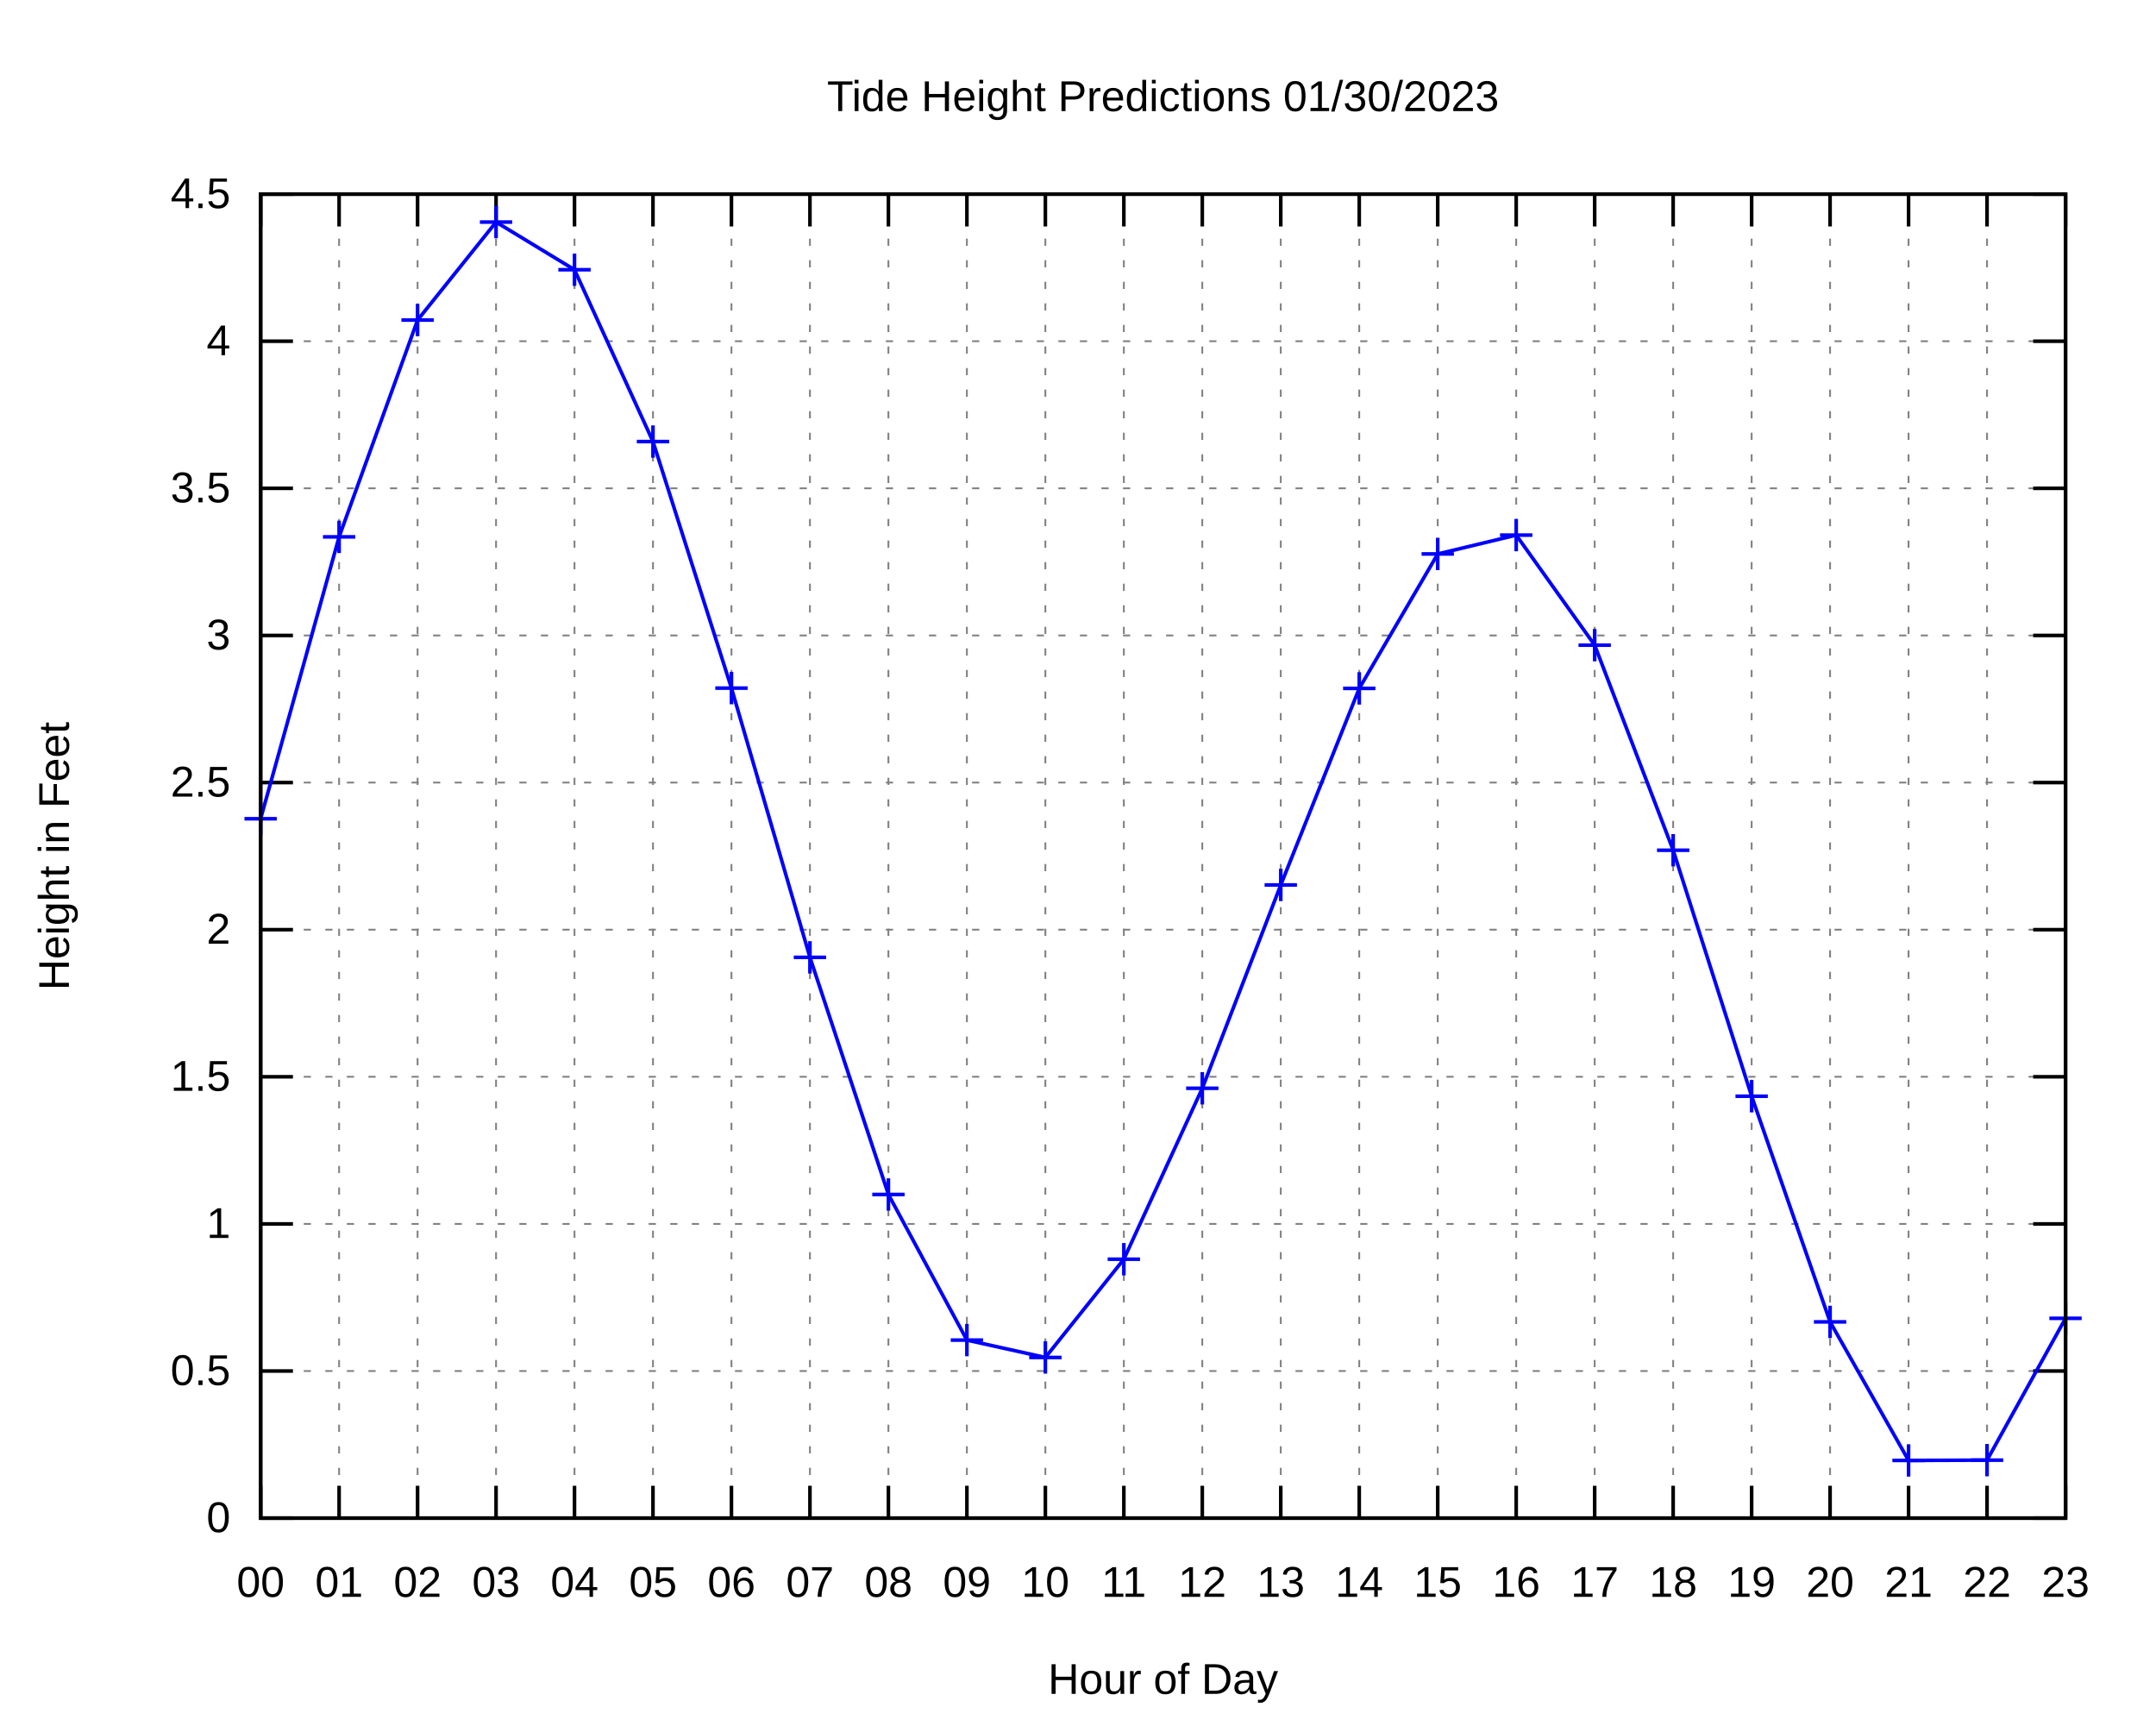
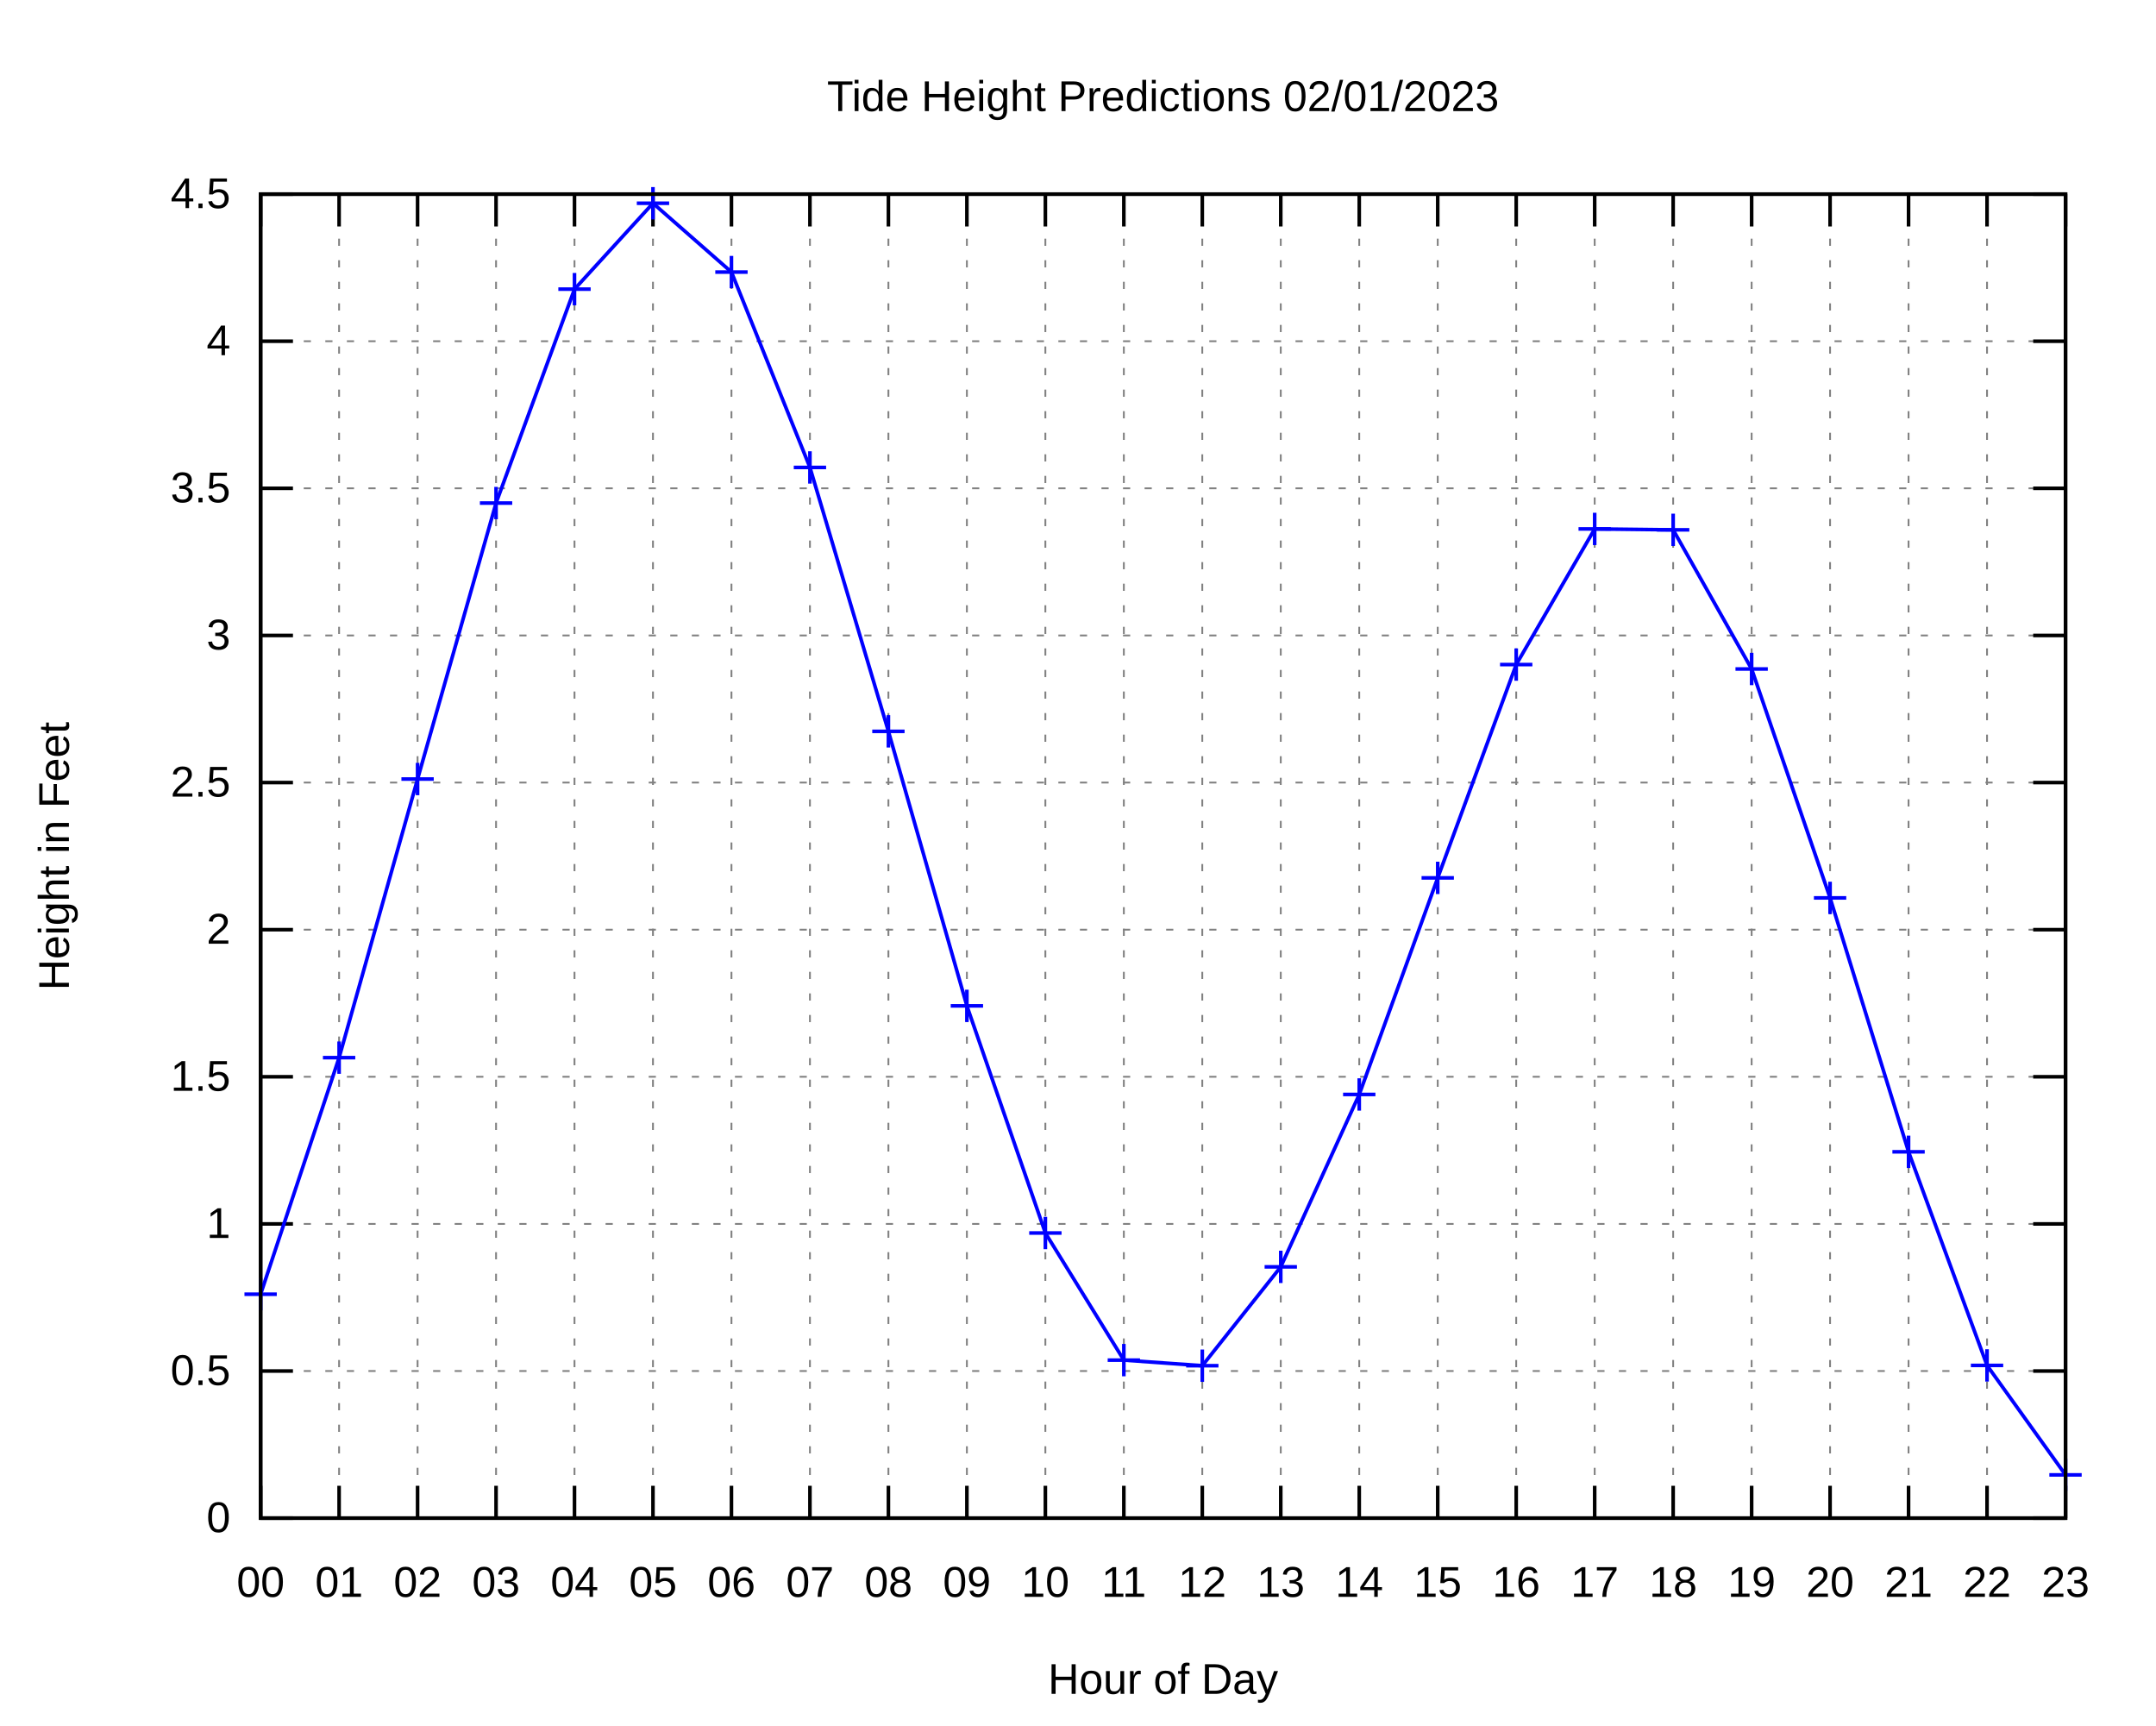
<svg xmlns="http://www.w3.org/2000/svg" xmlns:xlink="http://www.w3.org/1999/xlink" width="600" height="480" viewBox="0 0 600 480">
  <g id="gnuplot_canvas">
    <rect x="0" y="0" width="600" height="480" fill="none" />
    <defs>
      <circle id="gpDot" r="0.5" stroke-width="0.5" stroke="currentColor" />
      <path id="gpPt0" stroke-width="0.222" stroke="currentColor" d="M-1,0 h2 M0,-1 v2" />
      <path id="gpPt1" stroke-width="0.222" stroke="currentColor" d="M-1,-1 L1,1 M1,-1 L-1,1" />
      <path id="gpPt2" stroke-width="0.222" stroke="currentColor" d="M-1,0 L1,0 M0,-1 L0,1 M-1,-1 L1,1 M-1,1 L1,-1" />
      <rect id="gpPt3" stroke-width="0.222" stroke="currentColor" x="-1" y="-1" width="2" height="2" />
      <rect id="gpPt4" stroke-width="0.222" stroke="currentColor" fill="currentColor" x="-1" y="-1" width="2" height="2" />
      <circle id="gpPt5" stroke-width="0.222" stroke="currentColor" cx="0" cy="0" r="1" />
      <use xlink:href="#gpPt5" id="gpPt6" fill="currentColor" stroke="none" />
      <path id="gpPt7" stroke-width="0.222" stroke="currentColor" d="M0,-1.33 L-1.33,0.67 L1.33,0.67 z" />
      <use xlink:href="#gpPt7" id="gpPt8" fill="currentColor" stroke="none" />
      <use xlink:href="#gpPt7" id="gpPt9" stroke="currentColor" transform="rotate(180)" />
      <use xlink:href="#gpPt9" id="gpPt10" fill="currentColor" stroke="none" />
      <use xlink:href="#gpPt3" id="gpPt11" stroke="currentColor" transform="rotate(45)" />
      <use xlink:href="#gpPt11" id="gpPt12" fill="currentColor" stroke="none" />
      <path id="gpPt13" stroke-width="0.222" stroke="currentColor" d="M0,1.330 L1.265,0.411 L0.782,-1.067 L-0.782,-1.076 L-1.265,0.411 z" />
      <use xlink:href="#gpPt13" id="gpPt14" fill="currentColor" stroke="none" />
      <filter id="textbox" filterUnits="objectBoundingBox" x="0" y="0" height="1" width="1">
        <feFlood flood-color="white" flood-opacity="1" result="bgnd" />
        <feComposite in="SourceGraphic" in2="bgnd" operator="atop" />
      </filter>
      <filter id="greybox" filterUnits="objectBoundingBox" x="0" y="0" height="1" width="1">
        <feFlood flood-color="lightgrey" flood-opacity="1" result="grey" />
        <feComposite in="SourceGraphic" in2="grey" operator="atop" />
      </filter>
    </defs>
    <g fill="none" color="white" stroke="currentColor" stroke-width="1.00" stroke-linecap="butt" stroke-linejoin="miter">
</g>
    <g fill="none" color="black" stroke="currentColor" stroke-width="1.00" stroke-linecap="butt" stroke-linejoin="miter">
</g>
    <g fill="none" color="black" stroke="black" stroke-width="0.50" stroke-linecap="butt" stroke-linejoin="miter">
</g>
    <g fill="none" color="gray" stroke="currentColor" stroke-width="0.50" stroke-linecap="butt" stroke-linejoin="miter">
      <path stroke="gray" stroke-dasharray="2,4" class="gridline" d="M72.53,422.40 L574.82,422.40  " />
    </g>
    <g fill="none" color="gray" stroke="gray" stroke-width="1.00" stroke-linecap="butt" stroke-linejoin="miter">
</g>
    <g fill="none" color="black" stroke="currentColor" stroke-width="1.00" stroke-linecap="butt" stroke-linejoin="miter">
      <path stroke="black" d="M72.53,422.40 L81.53,422.40 M574.82,422.40 L565.82,422.40  " />
      <g transform="translate(64.14,426.30)" stroke="none" fill="black" font-family="Arial" font-size="12.00" text-anchor="end">
        <text>
          <tspan font-family="Arial"> 0</tspan>
        </text>
      </g>
    </g>
    <g fill="none" color="black" stroke="currentColor" stroke-width="1.00" stroke-linecap="butt" stroke-linejoin="miter">
</g>
    <g fill="none" color="black" stroke="black" stroke-width="0.50" stroke-linecap="butt" stroke-linejoin="miter">
</g>
    <g fill="none" color="gray" stroke="currentColor" stroke-width="0.50" stroke-linecap="butt" stroke-linejoin="miter">
      <path stroke="gray" stroke-dasharray="2,4" class="gridline" d="M72.53,381.47 L574.82,381.47  " />
    </g>
    <g fill="none" color="gray" stroke="gray" stroke-width="1.00" stroke-linecap="butt" stroke-linejoin="miter">
</g>
    <g fill="none" color="black" stroke="currentColor" stroke-width="1.00" stroke-linecap="butt" stroke-linejoin="miter">
      <path stroke="black" d="M72.53,381.47 L81.53,381.47 M574.82,381.47 L565.82,381.47  " />
      <g transform="translate(64.14,385.37)" stroke="none" fill="black" font-family="Arial" font-size="12.00" text-anchor="end">
        <text>
          <tspan font-family="Arial"> 0.5</tspan>
        </text>
      </g>
    </g>
    <g fill="none" color="black" stroke="currentColor" stroke-width="1.00" stroke-linecap="butt" stroke-linejoin="miter">
</g>
    <g fill="none" color="black" stroke="black" stroke-width="0.50" stroke-linecap="butt" stroke-linejoin="miter">
</g>
    <g fill="none" color="gray" stroke="currentColor" stroke-width="0.50" stroke-linecap="butt" stroke-linejoin="miter">
      <path stroke="gray" stroke-dasharray="2,4" class="gridline" d="M72.53,340.54 L574.82,340.54  " />
    </g>
    <g fill="none" color="gray" stroke="gray" stroke-width="1.00" stroke-linecap="butt" stroke-linejoin="miter">
</g>
    <g fill="none" color="black" stroke="currentColor" stroke-width="1.00" stroke-linecap="butt" stroke-linejoin="miter">
      <path stroke="black" d="M72.53,340.54 L81.53,340.54 M574.82,340.54 L565.82,340.54  " />
      <g transform="translate(64.14,344.44)" stroke="none" fill="black" font-family="Arial" font-size="12.00" text-anchor="end">
        <text>
          <tspan font-family="Arial"> 1</tspan>
        </text>
      </g>
    </g>
    <g fill="none" color="black" stroke="currentColor" stroke-width="1.00" stroke-linecap="butt" stroke-linejoin="miter">
</g>
    <g fill="none" color="black" stroke="black" stroke-width="0.50" stroke-linecap="butt" stroke-linejoin="miter">
</g>
    <g fill="none" color="gray" stroke="currentColor" stroke-width="0.50" stroke-linecap="butt" stroke-linejoin="miter">
      <path stroke="gray" stroke-dasharray="2,4" class="gridline" d="M72.53,299.60 L574.82,299.60  " />
    </g>
    <g fill="none" color="gray" stroke="gray" stroke-width="1.00" stroke-linecap="butt" stroke-linejoin="miter">
</g>
    <g fill="none" color="black" stroke="currentColor" stroke-width="1.00" stroke-linecap="butt" stroke-linejoin="miter">
      <path stroke="black" d="M72.53,299.60 L81.53,299.60 M574.82,299.60 L565.82,299.60  " />
      <g transform="translate(64.14,303.50)" stroke="none" fill="black" font-family="Arial" font-size="12.00" text-anchor="end">
        <text>
          <tspan font-family="Arial"> 1.5</tspan>
        </text>
      </g>
    </g>
    <g fill="none" color="black" stroke="currentColor" stroke-width="1.00" stroke-linecap="butt" stroke-linejoin="miter">
</g>
    <g fill="none" color="black" stroke="black" stroke-width="0.50" stroke-linecap="butt" stroke-linejoin="miter">
</g>
    <g fill="none" color="gray" stroke="currentColor" stroke-width="0.50" stroke-linecap="butt" stroke-linejoin="miter">
      <path stroke="gray" stroke-dasharray="2,4" class="gridline" d="M72.53,258.67 L574.82,258.67  " />
    </g>
    <g fill="none" color="gray" stroke="gray" stroke-width="1.00" stroke-linecap="butt" stroke-linejoin="miter">
</g>
    <g fill="none" color="black" stroke="currentColor" stroke-width="1.00" stroke-linecap="butt" stroke-linejoin="miter">
      <path stroke="black" d="M72.53,258.67 L81.53,258.67 M574.82,258.67 L565.82,258.67  " />
      <g transform="translate(64.14,262.57)" stroke="none" fill="black" font-family="Arial" font-size="12.00" text-anchor="end">
        <text>
          <tspan font-family="Arial"> 2</tspan>
        </text>
      </g>
    </g>
    <g fill="none" color="black" stroke="currentColor" stroke-width="1.00" stroke-linecap="butt" stroke-linejoin="miter">
</g>
    <g fill="none" color="black" stroke="black" stroke-width="0.50" stroke-linecap="butt" stroke-linejoin="miter">
</g>
    <g fill="none" color="gray" stroke="currentColor" stroke-width="0.50" stroke-linecap="butt" stroke-linejoin="miter">
      <path stroke="gray" stroke-dasharray="2,4" class="gridline" d="M72.53,217.74 L574.82,217.74  " />
    </g>
    <g fill="none" color="gray" stroke="gray" stroke-width="1.00" stroke-linecap="butt" stroke-linejoin="miter">
</g>
    <g fill="none" color="black" stroke="currentColor" stroke-width="1.00" stroke-linecap="butt" stroke-linejoin="miter">
      <path stroke="black" d="M72.53,217.74 L81.53,217.74 M574.82,217.74 L565.82,217.74  " />
      <g transform="translate(64.14,221.64)" stroke="none" fill="black" font-family="Arial" font-size="12.00" text-anchor="end">
        <text>
          <tspan font-family="Arial"> 2.5</tspan>
        </text>
      </g>
    </g>
    <g fill="none" color="black" stroke="currentColor" stroke-width="1.00" stroke-linecap="butt" stroke-linejoin="miter">
</g>
    <g fill="none" color="black" stroke="black" stroke-width="0.50" stroke-linecap="butt" stroke-linejoin="miter">
</g>
    <g fill="none" color="gray" stroke="currentColor" stroke-width="0.50" stroke-linecap="butt" stroke-linejoin="miter">
      <path stroke="gray" stroke-dasharray="2,4" class="gridline" d="M72.53,176.81 L574.82,176.81  " />
    </g>
    <g fill="none" color="gray" stroke="gray" stroke-width="1.00" stroke-linecap="butt" stroke-linejoin="miter">
</g>
    <g fill="none" color="black" stroke="currentColor" stroke-width="1.00" stroke-linecap="butt" stroke-linejoin="miter">
      <path stroke="black" d="M72.53,176.81 L81.53,176.81 M574.82,176.81 L565.82,176.81  " />
      <g transform="translate(64.14,180.71)" stroke="none" fill="black" font-family="Arial" font-size="12.00" text-anchor="end">
        <text>
          <tspan font-family="Arial"> 3</tspan>
        </text>
      </g>
    </g>
    <g fill="none" color="black" stroke="currentColor" stroke-width="1.00" stroke-linecap="butt" stroke-linejoin="miter">
</g>
    <g fill="none" color="black" stroke="black" stroke-width="0.50" stroke-linecap="butt" stroke-linejoin="miter">
</g>
    <g fill="none" color="gray" stroke="currentColor" stroke-width="0.50" stroke-linecap="butt" stroke-linejoin="miter">
      <path stroke="gray" stroke-dasharray="2,4" class="gridline" d="M72.53,135.87 L574.82,135.87  " />
    </g>
    <g fill="none" color="gray" stroke="gray" stroke-width="1.00" stroke-linecap="butt" stroke-linejoin="miter">
</g>
    <g fill="none" color="black" stroke="currentColor" stroke-width="1.00" stroke-linecap="butt" stroke-linejoin="miter">
      <path stroke="black" d="M72.53,135.87 L81.53,135.87 M574.82,135.87 L565.82,135.87  " />
      <g transform="translate(64.14,139.77)" stroke="none" fill="black" font-family="Arial" font-size="12.00" text-anchor="end">
        <text>
          <tspan font-family="Arial"> 3.5</tspan>
        </text>
      </g>
    </g>
    <g fill="none" color="black" stroke="currentColor" stroke-width="1.00" stroke-linecap="butt" stroke-linejoin="miter">
</g>
    <g fill="none" color="black" stroke="black" stroke-width="0.50" stroke-linecap="butt" stroke-linejoin="miter">
</g>
    <g fill="none" color="gray" stroke="currentColor" stroke-width="0.50" stroke-linecap="butt" stroke-linejoin="miter">
      <path stroke="gray" stroke-dasharray="2,4" class="gridline" d="M72.53,94.94 L574.82,94.94  " />
    </g>
    <g fill="none" color="gray" stroke="gray" stroke-width="1.00" stroke-linecap="butt" stroke-linejoin="miter">
</g>
    <g fill="none" color="black" stroke="currentColor" stroke-width="1.00" stroke-linecap="butt" stroke-linejoin="miter">
      <path stroke="black" d="M72.53,94.94 L81.53,94.94 M574.82,94.94 L565.82,94.94  " />
      <g transform="translate(64.14,98.84)" stroke="none" fill="black" font-family="Arial" font-size="12.00" text-anchor="end">
        <text>
          <tspan font-family="Arial"> 4</tspan>
        </text>
      </g>
    </g>
    <g fill="none" color="black" stroke="currentColor" stroke-width="1.00" stroke-linecap="butt" stroke-linejoin="miter">
</g>
    <g fill="none" color="black" stroke="black" stroke-width="0.50" stroke-linecap="butt" stroke-linejoin="miter">
</g>
    <g fill="none" color="gray" stroke="currentColor" stroke-width="0.50" stroke-linecap="butt" stroke-linejoin="miter">
      <path stroke="gray" stroke-dasharray="2,4" class="gridline" d="M72.53,54.01 L574.82,54.01  " />
    </g>
    <g fill="none" color="gray" stroke="gray" stroke-width="1.00" stroke-linecap="butt" stroke-linejoin="miter">
</g>
    <g fill="none" color="black" stroke="currentColor" stroke-width="1.00" stroke-linecap="butt" stroke-linejoin="miter">
      <path stroke="black" d="M72.53,54.01 L81.53,54.01 M574.82,54.01 L565.82,54.01  " />
      <g transform="translate(64.14,57.91)" stroke="none" fill="black" font-family="Arial" font-size="12.00" text-anchor="end">
        <text>
          <tspan font-family="Arial"> 4.5</tspan>
        </text>
      </g>
    </g>
    <g fill="none" color="black" stroke="currentColor" stroke-width="1.00" stroke-linecap="butt" stroke-linejoin="miter">
</g>
    <g fill="none" color="black" stroke="black" stroke-width="0.50" stroke-linecap="butt" stroke-linejoin="miter">
</g>
    <g fill="none" color="gray" stroke="currentColor" stroke-width="0.50" stroke-linecap="butt" stroke-linejoin="miter">
      <path stroke="gray" stroke-dasharray="2,4" class="gridline" d="M72.53,422.40 L72.53,54.01  " />
    </g>
    <g fill="none" color="gray" stroke="gray" stroke-width="1.00" stroke-linecap="butt" stroke-linejoin="miter">
</g>
    <g fill="none" color="black" stroke="currentColor" stroke-width="1.00" stroke-linecap="butt" stroke-linejoin="miter">
      <path stroke="black" d="M72.53,422.40 L72.53,413.40 M72.53,54.01 L72.53,63.01  " />
      <g transform="translate(72.53,444.30)" stroke="none" fill="black" font-family="Arial" font-size="12.00" text-anchor="middle">
        <text>
          <tspan font-family="Arial">00</tspan>
        </text>
      </g>
    </g>
    <g fill="none" color="black" stroke="currentColor" stroke-width="1.00" stroke-linecap="butt" stroke-linejoin="miter">
</g>
    <g fill="none" color="black" stroke="black" stroke-width="0.50" stroke-linecap="butt" stroke-linejoin="miter">
</g>
    <g fill="none" color="gray" stroke="currentColor" stroke-width="0.50" stroke-linecap="butt" stroke-linejoin="miter">
      <path stroke="gray" stroke-dasharray="2,4" class="gridline" d="M94.37,422.40 L94.37,54.01  " />
    </g>
    <g fill="none" color="gray" stroke="gray" stroke-width="1.00" stroke-linecap="butt" stroke-linejoin="miter">
</g>
    <g fill="none" color="black" stroke="currentColor" stroke-width="1.00" stroke-linecap="butt" stroke-linejoin="miter">
      <path stroke="black" d="M94.37,422.40 L94.37,413.40 M94.37,54.01 L94.37,63.01  " />
      <g transform="translate(94.37,444.30)" stroke="none" fill="black" font-family="Arial" font-size="12.00" text-anchor="middle">
        <text>
          <tspan font-family="Arial">01</tspan>
        </text>
      </g>
    </g>
    <g fill="none" color="black" stroke="currentColor" stroke-width="1.00" stroke-linecap="butt" stroke-linejoin="miter">
</g>
    <g fill="none" color="black" stroke="black" stroke-width="0.50" stroke-linecap="butt" stroke-linejoin="miter">
</g>
    <g fill="none" color="gray" stroke="currentColor" stroke-width="0.50" stroke-linecap="butt" stroke-linejoin="miter">
      <path stroke="gray" stroke-dasharray="2,4" class="gridline" d="M116.21,422.40 L116.21,54.01  " />
    </g>
    <g fill="none" color="gray" stroke="gray" stroke-width="1.00" stroke-linecap="butt" stroke-linejoin="miter">
</g>
    <g fill="none" color="black" stroke="currentColor" stroke-width="1.00" stroke-linecap="butt" stroke-linejoin="miter">
      <path stroke="black" d="M116.21,422.40 L116.21,413.40 M116.21,54.01 L116.21,63.01  " />
      <g transform="translate(116.21,444.30)" stroke="none" fill="black" font-family="Arial" font-size="12.00" text-anchor="middle">
        <text>
          <tspan font-family="Arial">02</tspan>
        </text>
      </g>
    </g>
    <g fill="none" color="black" stroke="currentColor" stroke-width="1.00" stroke-linecap="butt" stroke-linejoin="miter">
</g>
    <g fill="none" color="black" stroke="black" stroke-width="0.50" stroke-linecap="butt" stroke-linejoin="miter">
</g>
    <g fill="none" color="gray" stroke="currentColor" stroke-width="0.50" stroke-linecap="butt" stroke-linejoin="miter">
      <path stroke="gray" stroke-dasharray="2,4" class="gridline" d="M138.05,422.40 L138.05,54.01  " />
    </g>
    <g fill="none" color="gray" stroke="gray" stroke-width="1.00" stroke-linecap="butt" stroke-linejoin="miter">
</g>
    <g fill="none" color="black" stroke="currentColor" stroke-width="1.00" stroke-linecap="butt" stroke-linejoin="miter">
      <path stroke="black" d="M138.05,422.40 L138.05,413.40 M138.05,54.01 L138.05,63.01  " />
      <g transform="translate(138.05,444.30)" stroke="none" fill="black" font-family="Arial" font-size="12.00" text-anchor="middle">
        <text>
          <tspan font-family="Arial">03</tspan>
        </text>
      </g>
    </g>
    <g fill="none" color="black" stroke="currentColor" stroke-width="1.00" stroke-linecap="butt" stroke-linejoin="miter">
</g>
    <g fill="none" color="black" stroke="black" stroke-width="0.50" stroke-linecap="butt" stroke-linejoin="miter">
</g>
    <g fill="none" color="gray" stroke="currentColor" stroke-width="0.50" stroke-linecap="butt" stroke-linejoin="miter">
      <path stroke="gray" stroke-dasharray="2,4" class="gridline" d="M159.88,422.40 L159.88,54.01  " />
    </g>
    <g fill="none" color="gray" stroke="gray" stroke-width="1.00" stroke-linecap="butt" stroke-linejoin="miter">
</g>
    <g fill="none" color="black" stroke="currentColor" stroke-width="1.00" stroke-linecap="butt" stroke-linejoin="miter">
      <path stroke="black" d="M159.88,422.40 L159.88,413.40 M159.88,54.01 L159.88,63.01  " />
      <g transform="translate(159.88,444.30)" stroke="none" fill="black" font-family="Arial" font-size="12.00" text-anchor="middle">
        <text>
          <tspan font-family="Arial">04</tspan>
        </text>
      </g>
    </g>
    <g fill="none" color="black" stroke="currentColor" stroke-width="1.00" stroke-linecap="butt" stroke-linejoin="miter">
</g>
    <g fill="none" color="black" stroke="black" stroke-width="0.50" stroke-linecap="butt" stroke-linejoin="miter">
</g>
    <g fill="none" color="gray" stroke="currentColor" stroke-width="0.50" stroke-linecap="butt" stroke-linejoin="miter">
      <path stroke="gray" stroke-dasharray="2,4" class="gridline" d="M181.72,422.40 L181.72,54.01  " />
    </g>
    <g fill="none" color="gray" stroke="gray" stroke-width="1.00" stroke-linecap="butt" stroke-linejoin="miter">
</g>
    <g fill="none" color="black" stroke="currentColor" stroke-width="1.00" stroke-linecap="butt" stroke-linejoin="miter">
      <path stroke="black" d="M181.72,422.40 L181.72,413.40 M181.72,54.01 L181.72,63.01  " />
      <g transform="translate(181.72,444.30)" stroke="none" fill="black" font-family="Arial" font-size="12.00" text-anchor="middle">
        <text>
          <tspan font-family="Arial">05</tspan>
        </text>
      </g>
    </g>
    <g fill="none" color="black" stroke="currentColor" stroke-width="1.00" stroke-linecap="butt" stroke-linejoin="miter">
</g>
    <g fill="none" color="black" stroke="black" stroke-width="0.50" stroke-linecap="butt" stroke-linejoin="miter">
</g>
    <g fill="none" color="gray" stroke="currentColor" stroke-width="0.50" stroke-linecap="butt" stroke-linejoin="miter">
      <path stroke="gray" stroke-dasharray="2,4" class="gridline" d="M203.56,422.40 L203.56,54.01  " />
    </g>
    <g fill="none" color="gray" stroke="gray" stroke-width="1.00" stroke-linecap="butt" stroke-linejoin="miter">
</g>
    <g fill="none" color="black" stroke="currentColor" stroke-width="1.00" stroke-linecap="butt" stroke-linejoin="miter">
      <path stroke="black" d="M203.56,422.40 L203.56,413.40 M203.56,54.01 L203.56,63.01  " />
      <g transform="translate(203.56,444.30)" stroke="none" fill="black" font-family="Arial" font-size="12.00" text-anchor="middle">
        <text>
          <tspan font-family="Arial">06</tspan>
        </text>
      </g>
    </g>
    <g fill="none" color="black" stroke="currentColor" stroke-width="1.00" stroke-linecap="butt" stroke-linejoin="miter">
</g>
    <g fill="none" color="black" stroke="black" stroke-width="0.50" stroke-linecap="butt" stroke-linejoin="miter">
</g>
    <g fill="none" color="gray" stroke="currentColor" stroke-width="0.50" stroke-linecap="butt" stroke-linejoin="miter">
      <path stroke="gray" stroke-dasharray="2,4" class="gridline" d="M225.40,422.40 L225.40,54.01  " />
    </g>
    <g fill="none" color="gray" stroke="gray" stroke-width="1.00" stroke-linecap="butt" stroke-linejoin="miter">
</g>
    <g fill="none" color="black" stroke="currentColor" stroke-width="1.00" stroke-linecap="butt" stroke-linejoin="miter">
      <path stroke="black" d="M225.40,422.40 L225.40,413.40 M225.40,54.01 L225.40,63.01  " />
      <g transform="translate(225.40,444.30)" stroke="none" fill="black" font-family="Arial" font-size="12.00" text-anchor="middle">
        <text>
          <tspan font-family="Arial">07</tspan>
        </text>
      </g>
    </g>
    <g fill="none" color="black" stroke="currentColor" stroke-width="1.00" stroke-linecap="butt" stroke-linejoin="miter">
</g>
    <g fill="none" color="black" stroke="black" stroke-width="0.50" stroke-linecap="butt" stroke-linejoin="miter">
</g>
    <g fill="none" color="gray" stroke="currentColor" stroke-width="0.50" stroke-linecap="butt" stroke-linejoin="miter">
      <path stroke="gray" stroke-dasharray="2,4" class="gridline" d="M247.24,422.40 L247.24,54.01  " />
    </g>
    <g fill="none" color="gray" stroke="gray" stroke-width="1.00" stroke-linecap="butt" stroke-linejoin="miter">
</g>
    <g fill="none" color="black" stroke="currentColor" stroke-width="1.00" stroke-linecap="butt" stroke-linejoin="miter">
      <path stroke="black" d="M247.24,422.40 L247.24,413.40 M247.24,54.01 L247.24,63.01  " />
      <g transform="translate(247.24,444.30)" stroke="none" fill="black" font-family="Arial" font-size="12.00" text-anchor="middle">
        <text>
          <tspan font-family="Arial">08</tspan>
        </text>
      </g>
    </g>
    <g fill="none" color="black" stroke="currentColor" stroke-width="1.00" stroke-linecap="butt" stroke-linejoin="miter">
</g>
    <g fill="none" color="black" stroke="black" stroke-width="0.50" stroke-linecap="butt" stroke-linejoin="miter">
</g>
    <g fill="none" color="gray" stroke="currentColor" stroke-width="0.50" stroke-linecap="butt" stroke-linejoin="miter">
      <path stroke="gray" stroke-dasharray="2,4" class="gridline" d="M269.08,422.40 L269.08,54.01  " />
    </g>
    <g fill="none" color="gray" stroke="gray" stroke-width="1.00" stroke-linecap="butt" stroke-linejoin="miter">
</g>
    <g fill="none" color="black" stroke="currentColor" stroke-width="1.00" stroke-linecap="butt" stroke-linejoin="miter">
      <path stroke="black" d="M269.08,422.40 L269.08,413.40 M269.08,54.01 L269.08,63.01  " />
      <g transform="translate(269.08,444.30)" stroke="none" fill="black" font-family="Arial" font-size="12.00" text-anchor="middle">
        <text>
          <tspan font-family="Arial">09</tspan>
        </text>
      </g>
    </g>
    <g fill="none" color="black" stroke="currentColor" stroke-width="1.00" stroke-linecap="butt" stroke-linejoin="miter">
</g>
    <g fill="none" color="black" stroke="black" stroke-width="0.50" stroke-linecap="butt" stroke-linejoin="miter">
</g>
    <g fill="none" color="gray" stroke="currentColor" stroke-width="0.50" stroke-linecap="butt" stroke-linejoin="miter">
      <path stroke="gray" stroke-dasharray="2,4" class="gridline" d="M290.92,422.40 L290.92,54.01  " />
    </g>
    <g fill="none" color="gray" stroke="gray" stroke-width="1.00" stroke-linecap="butt" stroke-linejoin="miter">
</g>
    <g fill="none" color="black" stroke="currentColor" stroke-width="1.00" stroke-linecap="butt" stroke-linejoin="miter">
      <path stroke="black" d="M290.92,422.40 L290.92,413.40 M290.92,54.01 L290.92,63.01  " />
      <g transform="translate(290.92,444.30)" stroke="none" fill="black" font-family="Arial" font-size="12.00" text-anchor="middle">
        <text>
          <tspan font-family="Arial">10</tspan>
        </text>
      </g>
    </g>
    <g fill="none" color="black" stroke="currentColor" stroke-width="1.00" stroke-linecap="butt" stroke-linejoin="miter">
</g>
    <g fill="none" color="black" stroke="black" stroke-width="0.50" stroke-linecap="butt" stroke-linejoin="miter">
</g>
    <g fill="none" color="gray" stroke="currentColor" stroke-width="0.50" stroke-linecap="butt" stroke-linejoin="miter">
      <path stroke="gray" stroke-dasharray="2,4" class="gridline" d="M312.76,422.40 L312.76,54.01  " />
    </g>
    <g fill="none" color="gray" stroke="gray" stroke-width="1.00" stroke-linecap="butt" stroke-linejoin="miter">
</g>
    <g fill="none" color="black" stroke="currentColor" stroke-width="1.00" stroke-linecap="butt" stroke-linejoin="miter">
      <path stroke="black" d="M312.76,422.40 L312.76,413.40 M312.76,54.01 L312.76,63.01  " />
      <g transform="translate(312.76,444.30)" stroke="none" fill="black" font-family="Arial" font-size="12.00" text-anchor="middle">
        <text>
          <tspan font-family="Arial">11</tspan>
        </text>
      </g>
    </g>
    <g fill="none" color="black" stroke="currentColor" stroke-width="1.00" stroke-linecap="butt" stroke-linejoin="miter">
</g>
    <g fill="none" color="black" stroke="black" stroke-width="0.50" stroke-linecap="butt" stroke-linejoin="miter">
</g>
    <g fill="none" color="gray" stroke="currentColor" stroke-width="0.50" stroke-linecap="butt" stroke-linejoin="miter">
      <path stroke="gray" stroke-dasharray="2,4" class="gridline" d="M334.59,422.40 L334.59,54.01  " />
    </g>
    <g fill="none" color="gray" stroke="gray" stroke-width="1.00" stroke-linecap="butt" stroke-linejoin="miter">
</g>
    <g fill="none" color="black" stroke="currentColor" stroke-width="1.00" stroke-linecap="butt" stroke-linejoin="miter">
      <path stroke="black" d="M334.59,422.40 L334.59,413.40 M334.59,54.01 L334.59,63.01  " />
      <g transform="translate(334.59,444.30)" stroke="none" fill="black" font-family="Arial" font-size="12.00" text-anchor="middle">
        <text>
          <tspan font-family="Arial">12</tspan>
        </text>
      </g>
    </g>
    <g fill="none" color="black" stroke="currentColor" stroke-width="1.00" stroke-linecap="butt" stroke-linejoin="miter">
</g>
    <g fill="none" color="black" stroke="black" stroke-width="0.50" stroke-linecap="butt" stroke-linejoin="miter">
</g>
    <g fill="none" color="gray" stroke="currentColor" stroke-width="0.50" stroke-linecap="butt" stroke-linejoin="miter">
      <path stroke="gray" stroke-dasharray="2,4" class="gridline" d="M356.43,422.40 L356.43,54.01  " />
    </g>
    <g fill="none" color="gray" stroke="gray" stroke-width="1.00" stroke-linecap="butt" stroke-linejoin="miter">
</g>
    <g fill="none" color="black" stroke="currentColor" stroke-width="1.00" stroke-linecap="butt" stroke-linejoin="miter">
      <path stroke="black" d="M356.43,422.40 L356.43,413.40 M356.43,54.01 L356.43,63.01  " />
      <g transform="translate(356.43,444.30)" stroke="none" fill="black" font-family="Arial" font-size="12.00" text-anchor="middle">
        <text>
          <tspan font-family="Arial">13</tspan>
        </text>
      </g>
    </g>
    <g fill="none" color="black" stroke="currentColor" stroke-width="1.00" stroke-linecap="butt" stroke-linejoin="miter">
</g>
    <g fill="none" color="black" stroke="black" stroke-width="0.50" stroke-linecap="butt" stroke-linejoin="miter">
</g>
    <g fill="none" color="gray" stroke="currentColor" stroke-width="0.50" stroke-linecap="butt" stroke-linejoin="miter">
      <path stroke="gray" stroke-dasharray="2,4" class="gridline" d="M378.27,422.40 L378.27,54.01  " />
    </g>
    <g fill="none" color="gray" stroke="gray" stroke-width="1.00" stroke-linecap="butt" stroke-linejoin="miter">
</g>
    <g fill="none" color="black" stroke="currentColor" stroke-width="1.00" stroke-linecap="butt" stroke-linejoin="miter">
      <path stroke="black" d="M378.27,422.40 L378.27,413.40 M378.27,54.01 L378.27,63.01  " />
      <g transform="translate(378.27,444.30)" stroke="none" fill="black" font-family="Arial" font-size="12.00" text-anchor="middle">
        <text>
          <tspan font-family="Arial">14</tspan>
        </text>
      </g>
    </g>
    <g fill="none" color="black" stroke="currentColor" stroke-width="1.00" stroke-linecap="butt" stroke-linejoin="miter">
</g>
    <g fill="none" color="black" stroke="black" stroke-width="0.50" stroke-linecap="butt" stroke-linejoin="miter">
</g>
    <g fill="none" color="gray" stroke="currentColor" stroke-width="0.50" stroke-linecap="butt" stroke-linejoin="miter">
      <path stroke="gray" stroke-dasharray="2,4" class="gridline" d="M400.11,422.40 L400.11,54.01  " />
    </g>
    <g fill="none" color="gray" stroke="gray" stroke-width="1.00" stroke-linecap="butt" stroke-linejoin="miter">
</g>
    <g fill="none" color="black" stroke="currentColor" stroke-width="1.00" stroke-linecap="butt" stroke-linejoin="miter">
      <path stroke="black" d="M400.11,422.40 L400.11,413.40 M400.11,54.01 L400.11,63.01  " />
      <g transform="translate(400.11,444.30)" stroke="none" fill="black" font-family="Arial" font-size="12.00" text-anchor="middle">
        <text>
          <tspan font-family="Arial">15</tspan>
        </text>
      </g>
    </g>
    <g fill="none" color="black" stroke="currentColor" stroke-width="1.00" stroke-linecap="butt" stroke-linejoin="miter">
</g>
    <g fill="none" color="black" stroke="black" stroke-width="0.50" stroke-linecap="butt" stroke-linejoin="miter">
</g>
    <g fill="none" color="gray" stroke="currentColor" stroke-width="0.50" stroke-linecap="butt" stroke-linejoin="miter">
      <path stroke="gray" stroke-dasharray="2,4" class="gridline" d="M421.95,422.40 L421.95,54.01  " />
    </g>
    <g fill="none" color="gray" stroke="gray" stroke-width="1.00" stroke-linecap="butt" stroke-linejoin="miter">
</g>
    <g fill="none" color="black" stroke="currentColor" stroke-width="1.00" stroke-linecap="butt" stroke-linejoin="miter">
      <path stroke="black" d="M421.95,422.40 L421.95,413.40 M421.95,54.01 L421.95,63.01  " />
      <g transform="translate(421.95,444.30)" stroke="none" fill="black" font-family="Arial" font-size="12.00" text-anchor="middle">
        <text>
          <tspan font-family="Arial">16</tspan>
        </text>
      </g>
    </g>
    <g fill="none" color="black" stroke="currentColor" stroke-width="1.00" stroke-linecap="butt" stroke-linejoin="miter">
</g>
    <g fill="none" color="black" stroke="black" stroke-width="0.50" stroke-linecap="butt" stroke-linejoin="miter">
</g>
    <g fill="none" color="gray" stroke="currentColor" stroke-width="0.50" stroke-linecap="butt" stroke-linejoin="miter">
      <path stroke="gray" stroke-dasharray="2,4" class="gridline" d="M443.79,422.40 L443.79,54.01  " />
    </g>
    <g fill="none" color="gray" stroke="gray" stroke-width="1.00" stroke-linecap="butt" stroke-linejoin="miter">
</g>
    <g fill="none" color="black" stroke="currentColor" stroke-width="1.00" stroke-linecap="butt" stroke-linejoin="miter">
      <path stroke="black" d="M443.79,422.40 L443.79,413.40 M443.79,54.01 L443.79,63.01  " />
      <g transform="translate(443.79,444.30)" stroke="none" fill="black" font-family="Arial" font-size="12.00" text-anchor="middle">
        <text>
          <tspan font-family="Arial">17</tspan>
        </text>
      </g>
    </g>
    <g fill="none" color="black" stroke="currentColor" stroke-width="1.00" stroke-linecap="butt" stroke-linejoin="miter">
</g>
    <g fill="none" color="black" stroke="black" stroke-width="0.50" stroke-linecap="butt" stroke-linejoin="miter">
</g>
    <g fill="none" color="gray" stroke="currentColor" stroke-width="0.50" stroke-linecap="butt" stroke-linejoin="miter">
      <path stroke="gray" stroke-dasharray="2,4" class="gridline" d="M465.63,422.40 L465.63,54.01  " />
    </g>
    <g fill="none" color="gray" stroke="gray" stroke-width="1.00" stroke-linecap="butt" stroke-linejoin="miter">
</g>
    <g fill="none" color="black" stroke="currentColor" stroke-width="1.00" stroke-linecap="butt" stroke-linejoin="miter">
      <path stroke="black" d="M465.63,422.40 L465.63,413.40 M465.63,54.01 L465.63,63.01  " />
      <g transform="translate(465.63,444.30)" stroke="none" fill="black" font-family="Arial" font-size="12.00" text-anchor="middle">
        <text>
          <tspan font-family="Arial">18</tspan>
        </text>
      </g>
    </g>
    <g fill="none" color="black" stroke="currentColor" stroke-width="1.00" stroke-linecap="butt" stroke-linejoin="miter">
</g>
    <g fill="none" color="black" stroke="black" stroke-width="0.50" stroke-linecap="butt" stroke-linejoin="miter">
</g>
    <g fill="none" color="gray" stroke="currentColor" stroke-width="0.50" stroke-linecap="butt" stroke-linejoin="miter">
      <path stroke="gray" stroke-dasharray="2,4" class="gridline" d="M487.47,422.40 L487.47,54.01  " />
    </g>
    <g fill="none" color="gray" stroke="gray" stroke-width="1.00" stroke-linecap="butt" stroke-linejoin="miter">
</g>
    <g fill="none" color="black" stroke="currentColor" stroke-width="1.00" stroke-linecap="butt" stroke-linejoin="miter">
      <path stroke="black" d="M487.47,422.40 L487.47,413.40 M487.47,54.01 L487.47,63.01  " />
      <g transform="translate(487.47,444.30)" stroke="none" fill="black" font-family="Arial" font-size="12.00" text-anchor="middle">
        <text>
          <tspan font-family="Arial">19</tspan>
        </text>
      </g>
    </g>
    <g fill="none" color="black" stroke="currentColor" stroke-width="1.00" stroke-linecap="butt" stroke-linejoin="miter">
</g>
    <g fill="none" color="black" stroke="black" stroke-width="0.50" stroke-linecap="butt" stroke-linejoin="miter">
</g>
    <g fill="none" color="gray" stroke="currentColor" stroke-width="0.50" stroke-linecap="butt" stroke-linejoin="miter">
      <path stroke="gray" stroke-dasharray="2,4" class="gridline" d="M509.30,422.40 L509.30,63.01 L509.30,54.01  " />
    </g>
    <g fill="none" color="gray" stroke="gray" stroke-width="1.00" stroke-linecap="butt" stroke-linejoin="miter">
</g>
    <g fill="none" color="black" stroke="currentColor" stroke-width="1.00" stroke-linecap="butt" stroke-linejoin="miter">
      <path stroke="black" d="M509.30,422.40 L509.30,413.40 M509.30,54.01 L509.30,63.01  " />
      <g transform="translate(509.30,444.30)" stroke="none" fill="black" font-family="Arial" font-size="12.00" text-anchor="middle">
        <text>
          <tspan font-family="Arial">20</tspan>
        </text>
      </g>
    </g>
    <g fill="none" color="black" stroke="currentColor" stroke-width="1.00" stroke-linecap="butt" stroke-linejoin="miter">
</g>
    <g fill="none" color="black" stroke="black" stroke-width="0.50" stroke-linecap="butt" stroke-linejoin="miter">
</g>
    <g fill="none" color="gray" stroke="currentColor" stroke-width="0.50" stroke-linecap="butt" stroke-linejoin="miter">
      <path stroke="gray" stroke-dasharray="2,4" class="gridline" d="M531.14,422.40 L531.14,63.01 L531.14,54.01  " />
    </g>
    <g fill="none" color="gray" stroke="gray" stroke-width="1.00" stroke-linecap="butt" stroke-linejoin="miter">
</g>
    <g fill="none" color="black" stroke="currentColor" stroke-width="1.00" stroke-linecap="butt" stroke-linejoin="miter">
      <path stroke="black" d="M531.14,422.40 L531.14,413.40 M531.14,54.01 L531.14,63.01  " />
      <g transform="translate(531.14,444.30)" stroke="none" fill="black" font-family="Arial" font-size="12.00" text-anchor="middle">
        <text>
          <tspan font-family="Arial">21</tspan>
        </text>
      </g>
    </g>
    <g fill="none" color="black" stroke="currentColor" stroke-width="1.00" stroke-linecap="butt" stroke-linejoin="miter">
</g>
    <g fill="none" color="black" stroke="black" stroke-width="0.50" stroke-linecap="butt" stroke-linejoin="miter">
</g>
    <g fill="none" color="gray" stroke="currentColor" stroke-width="0.50" stroke-linecap="butt" stroke-linejoin="miter">
      <path stroke="gray" stroke-dasharray="2,4" class="gridline" d="M552.98,422.40 L552.98,63.01 L552.98,54.01  " />
    </g>
    <g fill="none" color="gray" stroke="gray" stroke-width="1.00" stroke-linecap="butt" stroke-linejoin="miter">
</g>
    <g fill="none" color="black" stroke="currentColor" stroke-width="1.00" stroke-linecap="butt" stroke-linejoin="miter">
      <path stroke="black" d="M552.98,422.40 L552.98,413.40 M552.98,54.01 L552.98,63.01  " />
      <g transform="translate(552.98,444.30)" stroke="none" fill="black" font-family="Arial" font-size="12.00" text-anchor="middle">
        <text>
          <tspan font-family="Arial">22</tspan>
        </text>
      </g>
    </g>
    <g fill="none" color="black" stroke="currentColor" stroke-width="1.00" stroke-linecap="butt" stroke-linejoin="miter">
</g>
    <g fill="none" color="black" stroke="black" stroke-width="0.50" stroke-linecap="butt" stroke-linejoin="miter">
</g>
    <g fill="none" color="gray" stroke="currentColor" stroke-width="0.50" stroke-linecap="butt" stroke-linejoin="miter">
      <path stroke="gray" stroke-dasharray="2,4" class="gridline" d="M574.82,422.40 L574.82,54.01  " />
    </g>
    <g fill="none" color="gray" stroke="gray" stroke-width="1.00" stroke-linecap="butt" stroke-linejoin="miter">
</g>
    <g fill="none" color="black" stroke="currentColor" stroke-width="1.00" stroke-linecap="butt" stroke-linejoin="miter">
      <path stroke="black" d="M574.82,422.40 L574.82,413.40 M574.82,54.01 L574.82,63.01  " />
      <g transform="translate(574.82,444.30)" stroke="none" fill="black" font-family="Arial" font-size="12.00" text-anchor="middle">
        <text>
          <tspan font-family="Arial">23</tspan>
        </text>
      </g>
    </g>
    <g fill="none" color="black" stroke="currentColor" stroke-width="1.00" stroke-linecap="butt" stroke-linejoin="miter">
</g>
    <g fill="none" color="black" stroke="currentColor" stroke-width="1.00" stroke-linecap="butt" stroke-linejoin="miter">
      <path stroke="black" d="M72.53,54.01 L72.53,422.40 L574.82,422.40 L574.82,54.01 L72.53,54.01 Z  " />
    </g>
    <g fill="none" color="black" stroke="currentColor" stroke-width="1.00" stroke-linecap="butt" stroke-linejoin="miter">
      <g transform="translate(19.18,238.21) rotate(270)" stroke="none" fill="black" font-family="Arial" font-size="12.00" text-anchor="middle">
        <text>
          <tspan font-family="Arial">Height in Feet</tspan>
        </text>
      </g>
    </g>
    <g fill="none" color="black" stroke="currentColor" stroke-width="1.00" stroke-linecap="butt" stroke-linejoin="miter">
      <g transform="translate(323.67,471.30)" stroke="none" fill="black" font-family="Arial" font-size="12.00" text-anchor="middle">
        <text>
          <tspan font-family="Arial">Hour of Day</tspan>
        </text>
      </g>
    </g>
    <g fill="none" color="black" stroke="currentColor" stroke-width="1.00" stroke-linecap="butt" stroke-linejoin="miter">
</g>
    <g id="gnuplot_plot_1">
      <g fill="none" color="black" stroke="currentColor" stroke-width="1.00" stroke-linecap="butt" stroke-linejoin="miter">
-         <path stroke="rgb(  0,   0, 255)" d="M72.53,227.81 L94.37,149.38 L116.21,89.05 L138.05,61.79 L159.88,75.05 L181.72,122.86 L203.56,191.46 L225.40,266.37   L247.24,332.35 L269.08,372.87 L290.92,377.70 L312.76,350.36 L334.59,302.80 L356.43,246.23 L378.27,191.54 L400.11,154.13   L421.95,148.89 L443.79,179.51 L465.63,236.57 L487.47,305.01 L509.30,367.80 L531.14,406.35 L552.98,406.27 L574.82,366.81    " />
-         <use xlink:href="#gpPt0" transform="translate(72.53,227.81) scale(4.50)" color="rgb(  0,   0, 255)" />
-         <use xlink:href="#gpPt0" transform="translate(94.37,149.38) scale(4.50)" color="rgb(  0,   0, 255)" />
-         <use xlink:href="#gpPt0" transform="translate(116.21,89.05) scale(4.50)" color="rgb(  0,   0, 255)" />
-         <use xlink:href="#gpPt0" transform="translate(138.05,61.79) scale(4.50)" color="rgb(  0,   0, 255)" />
-         <use xlink:href="#gpPt0" transform="translate(159.88,75.05) scale(4.50)" color="rgb(  0,   0, 255)" />
-         <use xlink:href="#gpPt0" transform="translate(181.72,122.86) scale(4.50)" color="rgb(  0,   0, 255)" />
-         <use xlink:href="#gpPt0" transform="translate(203.56,191.46) scale(4.50)" color="rgb(  0,   0, 255)" />
-         <use xlink:href="#gpPt0" transform="translate(225.40,266.37) scale(4.50)" color="rgb(  0,   0, 255)" />
-         <use xlink:href="#gpPt0" transform="translate(247.24,332.35) scale(4.50)" color="rgb(  0,   0, 255)" />
-         <use xlink:href="#gpPt0" transform="translate(269.08,372.87) scale(4.50)" color="rgb(  0,   0, 255)" />
-         <use xlink:href="#gpPt0" transform="translate(290.92,377.70) scale(4.50)" color="rgb(  0,   0, 255)" />
-         <use xlink:href="#gpPt0" transform="translate(312.76,350.36) scale(4.50)" color="rgb(  0,   0, 255)" />
-         <use xlink:href="#gpPt0" transform="translate(334.59,302.80) scale(4.50)" color="rgb(  0,   0, 255)" />
-         <use xlink:href="#gpPt0" transform="translate(356.43,246.23) scale(4.50)" color="rgb(  0,   0, 255)" />
-         <use xlink:href="#gpPt0" transform="translate(378.27,191.54) scale(4.50)" color="rgb(  0,   0, 255)" />
-         <use xlink:href="#gpPt0" transform="translate(400.11,154.13) scale(4.50)" color="rgb(  0,   0, 255)" />
-         <use xlink:href="#gpPt0" transform="translate(421.95,148.89) scale(4.50)" color="rgb(  0,   0, 255)" />
-         <use xlink:href="#gpPt0" transform="translate(443.79,179.51) scale(4.50)" color="rgb(  0,   0, 255)" />
-         <use xlink:href="#gpPt0" transform="translate(465.63,236.57) scale(4.50)" color="rgb(  0,   0, 255)" />
-         <use xlink:href="#gpPt0" transform="translate(487.47,305.01) scale(4.50)" color="rgb(  0,   0, 255)" />
-         <use xlink:href="#gpPt0" transform="translate(509.30,367.80) scale(4.50)" color="rgb(  0,   0, 255)" />
-         <use xlink:href="#gpPt0" transform="translate(531.14,406.35) scale(4.50)" color="rgb(  0,   0, 255)" />
-         <use xlink:href="#gpPt0" transform="translate(552.98,406.27) scale(4.50)" color="rgb(  0,   0, 255)" />
-         <use xlink:href="#gpPt0" transform="translate(574.82,366.81) scale(4.50)" color="rgb(  0,   0, 255)" />
+         <path stroke="rgb(  0,   0, 255)" d="M72.53,360.10 L94.37,294.28 L116.21,216.76 L138.05,139.97 L159.88,80.45 L181.72,56.55 L203.56,75.70 L225.40,130.06   L247.24,203.49 L269.08,279.87 L290.92,343.07 L312.76,378.44 L334.59,379.99 L356.43,352.49 L378.27,304.52 L400.11,244.26   L421.95,184.91 L443.79,147.17 L465.63,147.42 L487.47,186.14 L509.30,249.83 L531.14,320.48 L552.98,379.91 L574.82,410.37    " />
+         <use xlink:href="#gpPt0" transform="translate(72.53,360.10) scale(4.50)" color="rgb(  0,   0, 255)" />
+         <use xlink:href="#gpPt0" transform="translate(94.37,294.28) scale(4.50)" color="rgb(  0,   0, 255)" />
+         <use xlink:href="#gpPt0" transform="translate(116.21,216.76) scale(4.50)" color="rgb(  0,   0, 255)" />
+         <use xlink:href="#gpPt0" transform="translate(138.05,139.97) scale(4.50)" color="rgb(  0,   0, 255)" />
+         <use xlink:href="#gpPt0" transform="translate(159.88,80.45) scale(4.50)" color="rgb(  0,   0, 255)" />
+         <use xlink:href="#gpPt0" transform="translate(181.72,56.55) scale(4.50)" color="rgb(  0,   0, 255)" />
+         <use xlink:href="#gpPt0" transform="translate(203.56,75.70) scale(4.50)" color="rgb(  0,   0, 255)" />
+         <use xlink:href="#gpPt0" transform="translate(225.40,130.06) scale(4.50)" color="rgb(  0,   0, 255)" />
+         <use xlink:href="#gpPt0" transform="translate(247.24,203.49) scale(4.50)" color="rgb(  0,   0, 255)" />
+         <use xlink:href="#gpPt0" transform="translate(269.08,279.87) scale(4.50)" color="rgb(  0,   0, 255)" />
+         <use xlink:href="#gpPt0" transform="translate(290.92,343.07) scale(4.50)" color="rgb(  0,   0, 255)" />
+         <use xlink:href="#gpPt0" transform="translate(312.76,378.44) scale(4.50)" color="rgb(  0,   0, 255)" />
+         <use xlink:href="#gpPt0" transform="translate(334.59,379.99) scale(4.50)" color="rgb(  0,   0, 255)" />
+         <use xlink:href="#gpPt0" transform="translate(356.43,352.49) scale(4.50)" color="rgb(  0,   0, 255)" />
+         <use xlink:href="#gpPt0" transform="translate(378.27,304.52) scale(4.50)" color="rgb(  0,   0, 255)" />
+         <use xlink:href="#gpPt0" transform="translate(400.11,244.26) scale(4.50)" color="rgb(  0,   0, 255)" />
+         <use xlink:href="#gpPt0" transform="translate(421.95,184.91) scale(4.50)" color="rgb(  0,   0, 255)" />
+         <use xlink:href="#gpPt0" transform="translate(443.79,147.17) scale(4.50)" color="rgb(  0,   0, 255)" />
+         <use xlink:href="#gpPt0" transform="translate(465.63,147.42) scale(4.50)" color="rgb(  0,   0, 255)" />
+         <use xlink:href="#gpPt0" transform="translate(487.47,186.14) scale(4.50)" color="rgb(  0,   0, 255)" />
+         <use xlink:href="#gpPt0" transform="translate(509.30,249.83) scale(4.50)" color="rgb(  0,   0, 255)" />
+         <use xlink:href="#gpPt0" transform="translate(531.14,320.48) scale(4.50)" color="rgb(  0,   0, 255)" />
+         <use xlink:href="#gpPt0" transform="translate(552.98,379.91) scale(4.50)" color="rgb(  0,   0, 255)" />
+         <use xlink:href="#gpPt0" transform="translate(574.82,410.37) scale(4.50)" color="rgb(  0,   0, 255)" />
      </g>
    </g>
    <g fill="none" color="white" stroke="rgb(  0,   0, 255)" stroke-width="2.00" stroke-linecap="butt" stroke-linejoin="miter">
</g>
    <g fill="none" color="black" stroke="currentColor" stroke-width="2.00" stroke-linecap="butt" stroke-linejoin="miter">
</g>
    <g fill="none" color="black" stroke="black" stroke-width="1.00" stroke-linecap="butt" stroke-linejoin="miter">
</g>
    <g fill="none" color="black" stroke="currentColor" stroke-width="1.00" stroke-linecap="butt" stroke-linejoin="miter">
      <path stroke="black" d="M72.53,54.01 L72.53,422.40 L574.82,422.40 L574.82,54.01 L72.53,54.01 Z  " />
    </g>
    <g fill="none" color="black" stroke="currentColor" stroke-width="1.00" stroke-linecap="butt" stroke-linejoin="miter">
      <g transform="translate(323.67,30.91)" stroke="none" fill="black" font-family="Arial" font-size="12.00" text-anchor="middle">
        <text>
-           <tspan font-family="Arial">Tide Height Predictions 01/30/2023</tspan>
+           <tspan font-family="Arial">Tide Height Predictions 02/01/2023</tspan>
        </text>
      </g>
    </g>
    <g fill="none" color="black" stroke="currentColor" stroke-width="1.00" stroke-linecap="butt" stroke-linejoin="miter">
</g>
  </g>
</svg>
